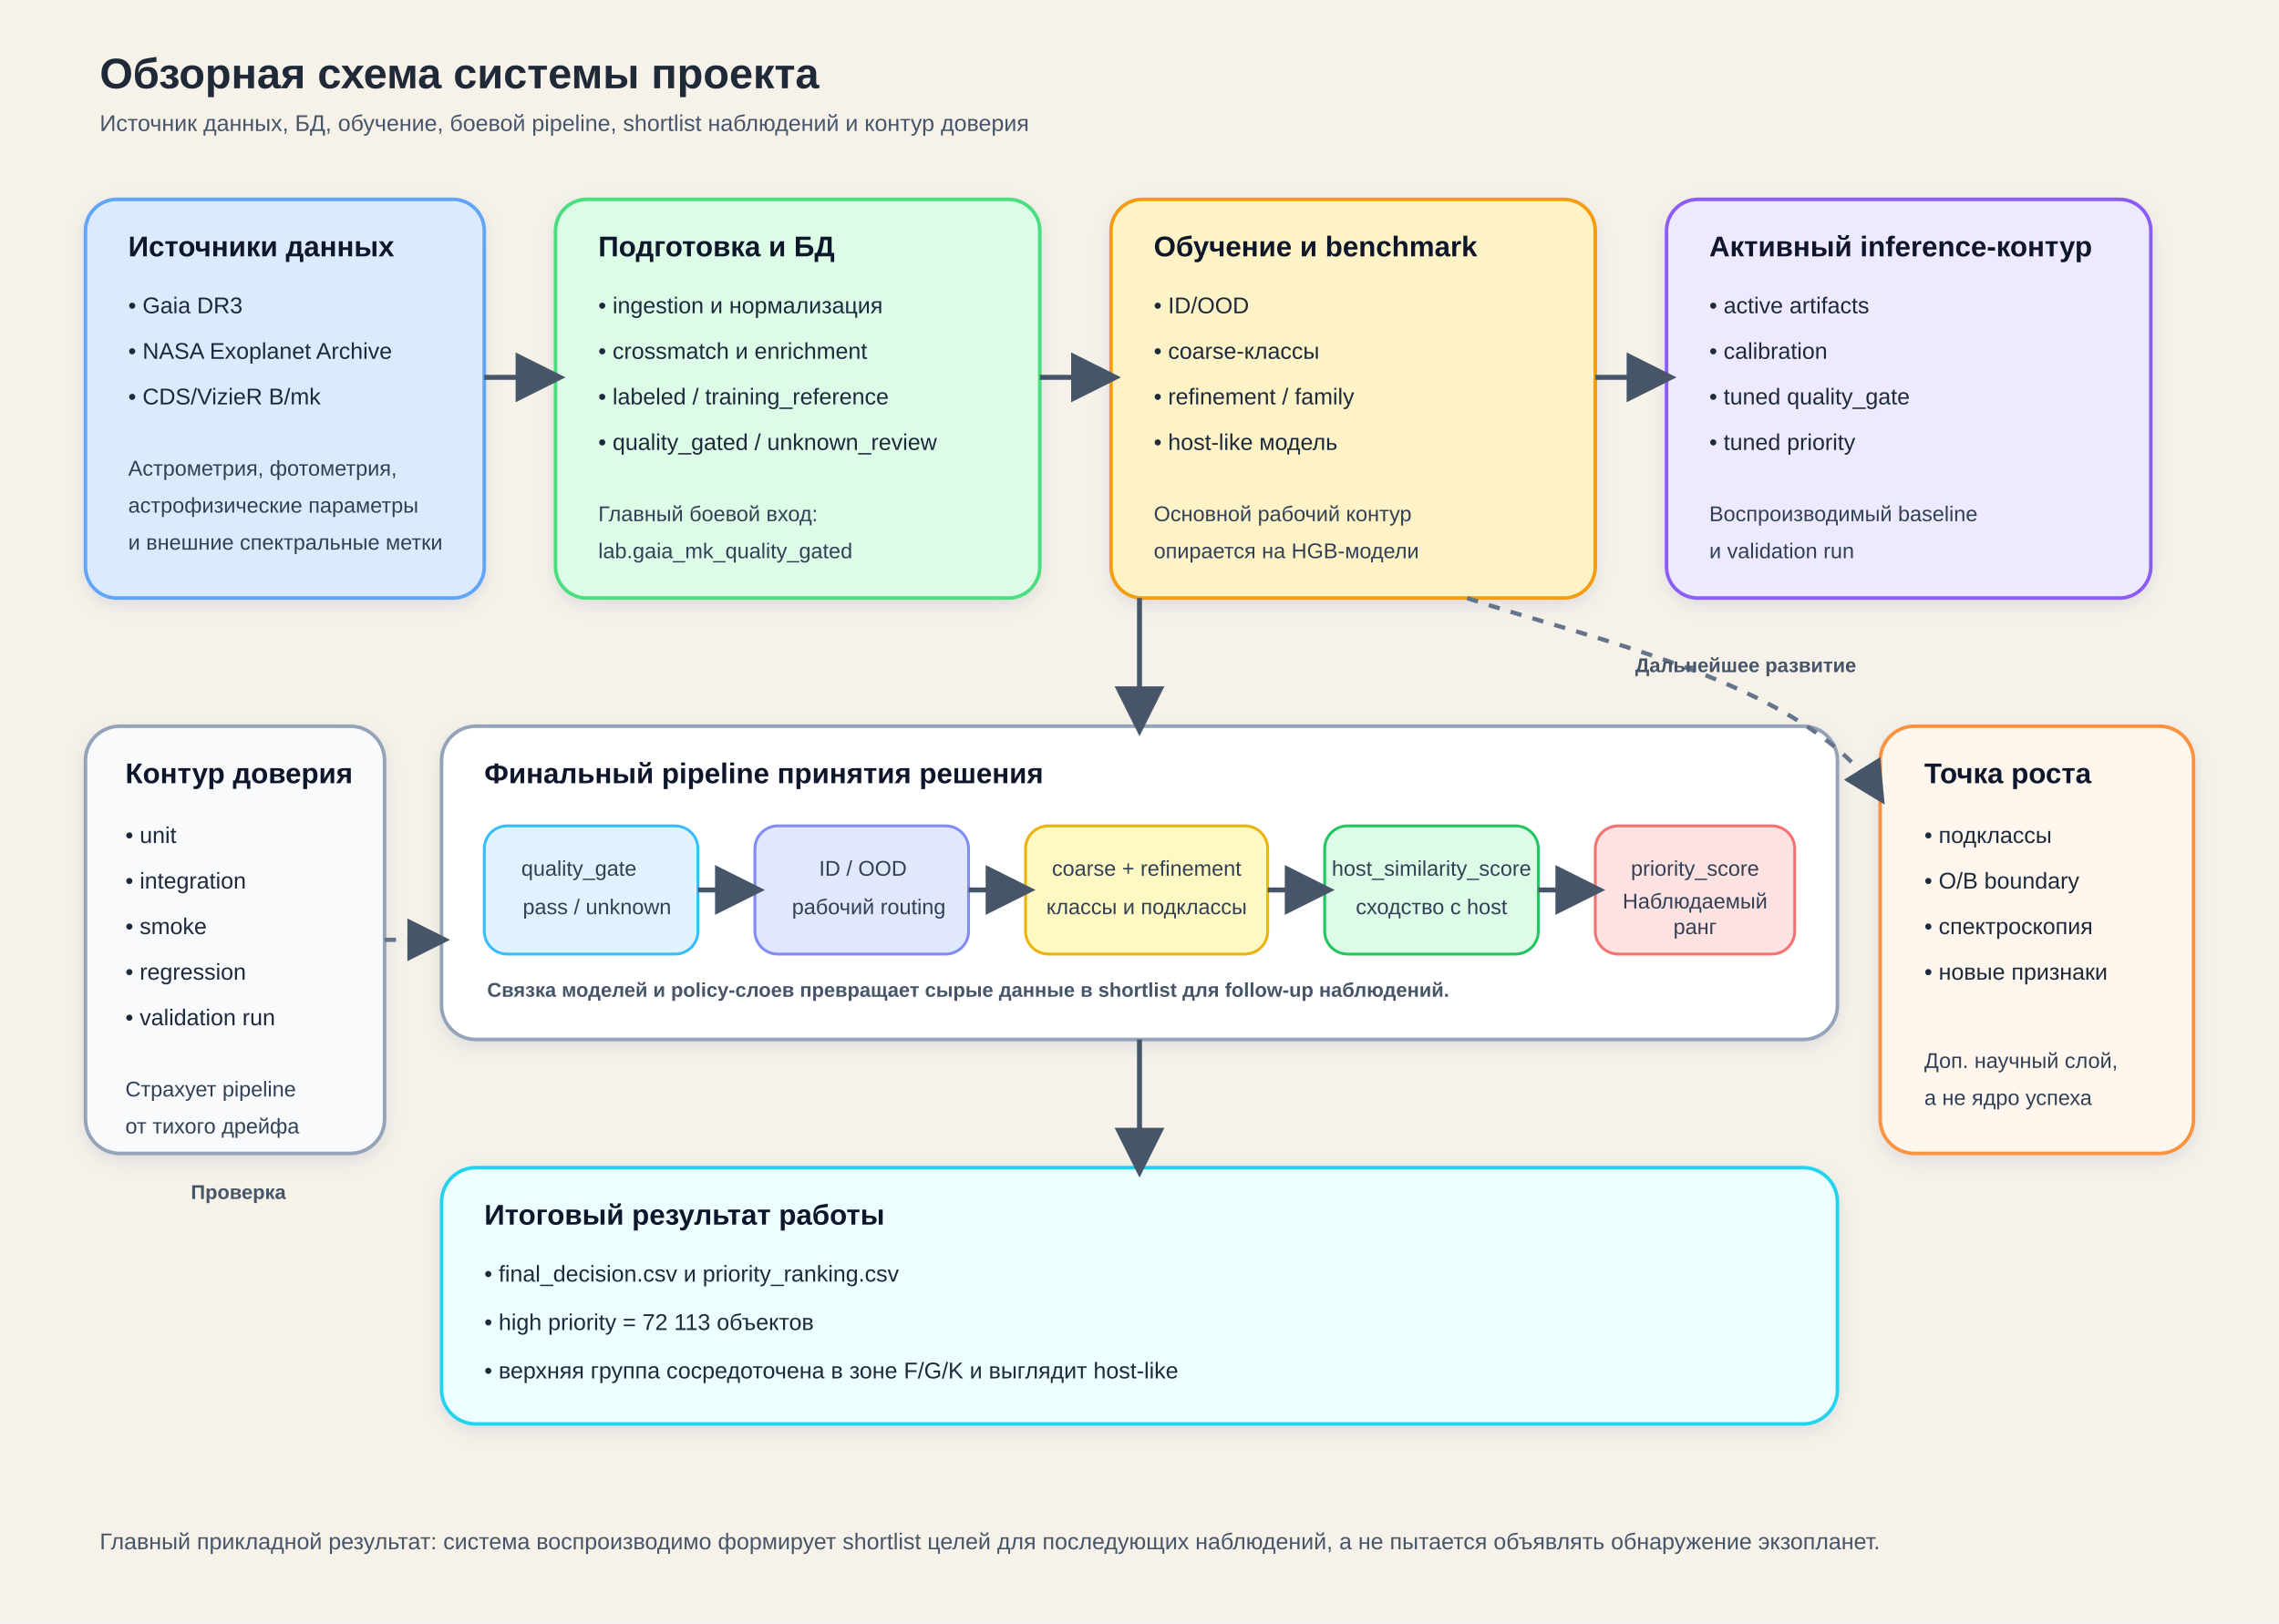
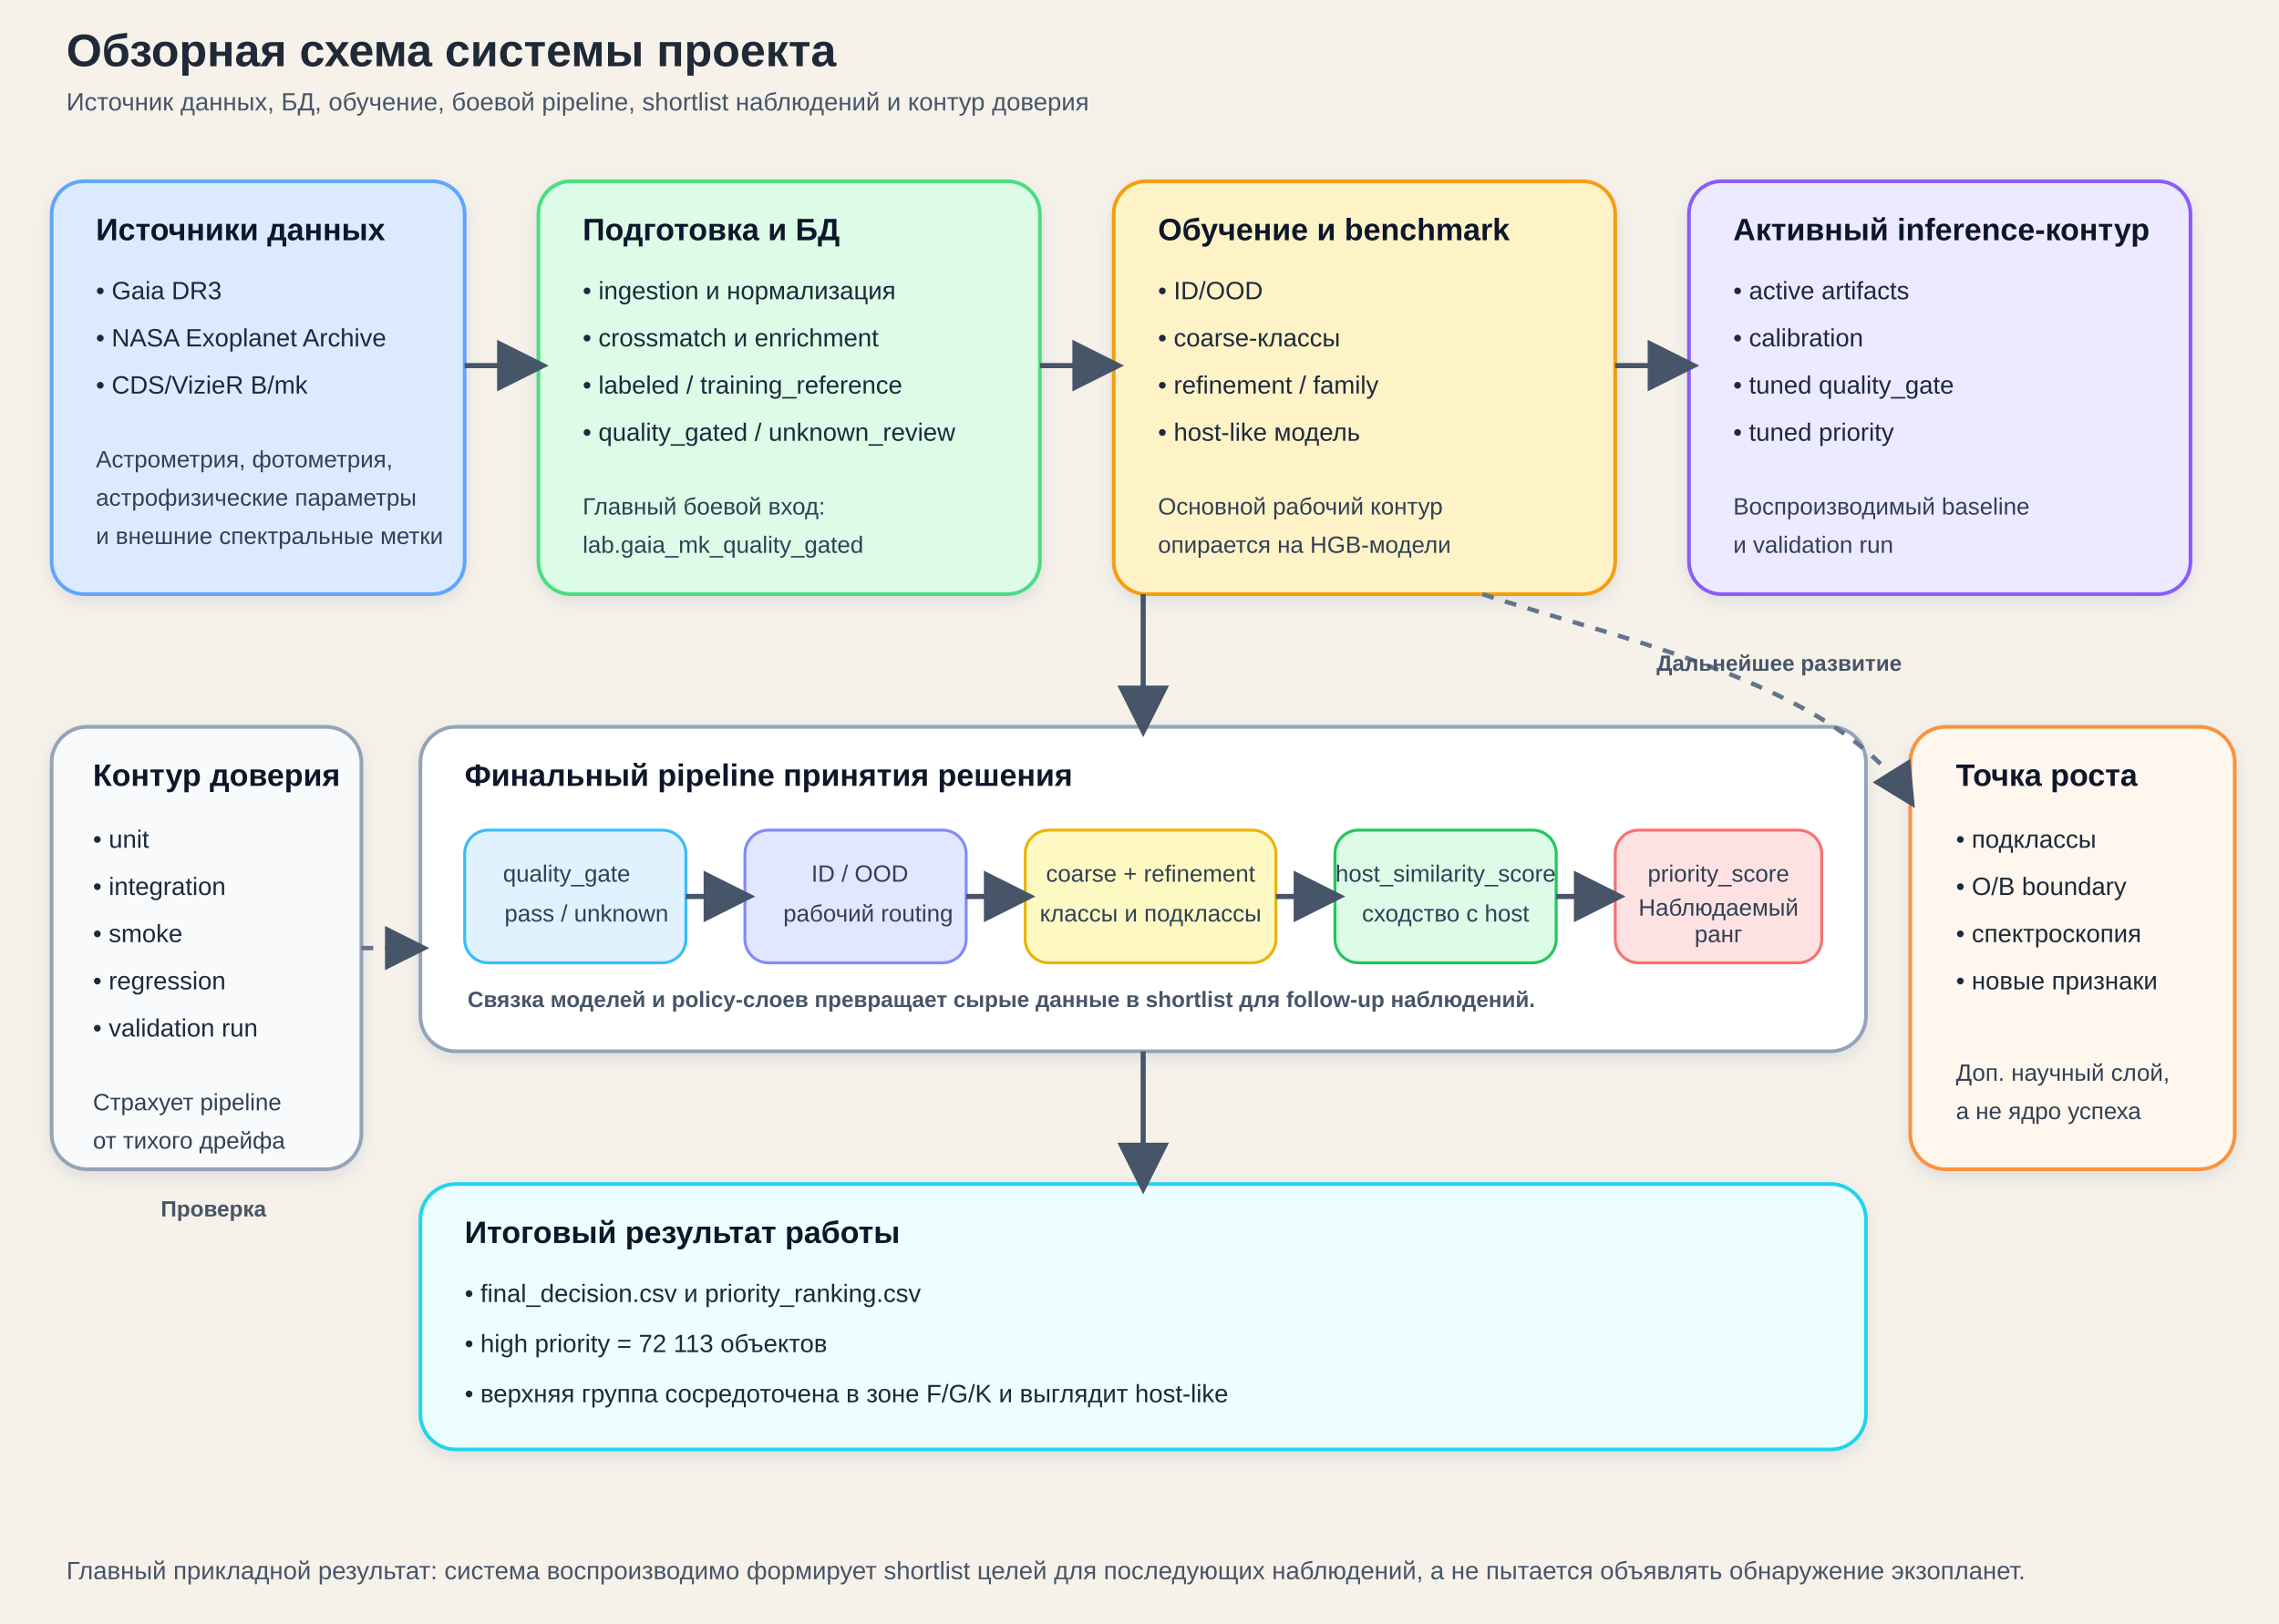
- <svg xmlns="http://www.w3.org/2000/svg" width="1600" height="1140" viewBox="0 0 1600 1140" role="img" aria-labelledby="title desc">
+ <svg xmlns="http://www.w3.org/2000/svg" width="1600" height="1140" viewBox="25 20 1545 1095" role="img" aria-labelledby="title desc" shape-rendering="geometricPrecision" text-rendering="geometricPrecision">
  <defs>
    <style>
      .bg { fill: #f6f2ea; }
-       .title { font: 700 30px 'Helvetica Neue', Arial, sans-serif; fill: #1f2937; }
-       .subtitle { font: 500 16px 'Helvetica Neue', Arial, sans-serif; fill: #475569; }
-       .box-title { font: 700 20px 'Helvetica Neue', Arial, sans-serif; fill: #0f172a; }
-       .box-text { font: 500 16px 'Helvetica Neue', Arial, sans-serif; fill: #1e293b; }
-       .small-text { font: 500 15px 'Helvetica Neue', Arial, sans-serif; fill: #334155; }
+       .title { font: 700 31px 'Helvetica Neue', Arial, sans-serif; fill: #1f2937; }
+       .subtitle { font: 500 17px 'Helvetica Neue', Arial, sans-serif; fill: #475569; }
+       .box-title { font: 700 21px 'Helvetica Neue', Arial, sans-serif; fill: #0f172a; }
+       .box-text { font: 500 17px 'Helvetica Neue', Arial, sans-serif; fill: #1e293b; }
+       .small-text { font: 500 16px 'Helvetica Neue', Arial, sans-serif; fill: #334155; }
      .arrow { stroke: #475569; stroke-width: 3.5; fill: none; marker-end: url(#arrowhead); }
      .arrow-dashed { stroke: #64748b; stroke-width: 3; fill: none; stroke-dasharray: 8 8; marker-end: url(#arrowhead); }
-       .label { font: 600 14px 'Helvetica Neue', Arial, sans-serif; fill: #475569; }
+       .label { font: 600 15px 'Helvetica Neue', Arial, sans-serif; fill: #475569; }
    </style>
    <marker id="arrowhead" markerWidth="10" markerHeight="10" refX="8" refY="5" orient="auto">
      <polygon points="0 0, 10 5, 0 10" fill="#475569" />
    </marker>
    <filter id="shadow" x="-20%" y="-20%" width="140%" height="140%">
      <feDropShadow dx="0" dy="4" stdDeviation="6" flood-color="#94a3b8" flood-opacity="0.25" />
    </filter>
  </defs>
  <rect class="bg" x="0" y="0" width="1600" height="1140" />
  <text class="title" x="70" y="62">Обзорная схема системы проекта</text>
  <text class="subtitle" x="70" y="92">Источник данных, БД, обучение, боевой pipeline, shortlist наблюдений и контур доверия</text>
  <g filter="url(#shadow)">
    <rect x="60" y="140" rx="22" ry="22" width="280" height="280" fill="#dbeafe" stroke="#60a5fa" stroke-width="2.5" />
    <text class="box-title" x="90" y="180">Источники данных</text>
    <text class="box-text" x="90" y="220">• Gaia DR3</text>
    <text class="box-text" x="90" y="252">• NASA Exoplanet Archive</text>
    <text class="box-text" x="90" y="284">• CDS/VizieR B/mk</text>
    <text class="small-text" x="90" y="334">Астрометрия, фотометрия,</text>
    <text class="small-text" x="90" y="360">астрофизические параметры</text>
    <text class="small-text" x="90" y="386">и внешние спектральные метки</text>
  </g>
  <g filter="url(#shadow)">
    <rect x="390" y="140" rx="22" ry="22" width="340" height="280" fill="#dcfce7" stroke="#4ade80" stroke-width="2.5" />
    <text class="box-title" x="420" y="180">Подготовка и БД</text>
    <text class="box-text" x="420" y="220">• ingestion и нормализация</text>
    <text class="box-text" x="420" y="252">• crossmatch и enrichment</text>
    <text class="box-text" x="420" y="284">• labeled / training_reference</text>
    <text class="box-text" x="420" y="316">• quality_gated / unknown_review</text>
    <text class="small-text" x="420" y="366">Главный боевой вход:</text>
    <text class="small-text" x="420" y="392">lab.gaia_mk_quality_gated</text>
  </g>
  <g filter="url(#shadow)">
    <rect x="780" y="140" rx="22" ry="22" width="340" height="280" fill="#fef3c7" stroke="#f59e0b" stroke-width="2.5" />
    <text class="box-title" x="810" y="180">Обучение и benchmark</text>
    <text class="box-text" x="810" y="220">• ID/OOD</text>
    <text class="box-text" x="810" y="252">• coarse-классы</text>
    <text class="box-text" x="810" y="284">• refinement / family</text>
    <text class="box-text" x="810" y="316">• host-like модель</text>
    <text class="small-text" x="810" y="366">Основной рабочий контур</text>
    <text class="small-text" x="810" y="392">опирается на HGB-модели</text>
  </g>
  <g filter="url(#shadow)">
    <rect x="1170" y="140" rx="22" ry="22" width="340" height="280" fill="#ede9fe" stroke="#8b5cf6" stroke-width="2.5" />
    <text class="box-title" x="1200" y="180">Активный inference-контур</text>
    <text class="box-text" x="1200" y="220">• active artifacts</text>
    <text class="box-text" x="1200" y="252">• calibration</text>
    <text class="box-text" x="1200" y="284">• tuned quality_gate</text>
    <text class="box-text" x="1200" y="316">• tuned priority</text>
    <text class="small-text" x="1200" y="366">Воспроизводимый baseline</text>
    <text class="small-text" x="1200" y="392">и validation run</text>
  </g>
  <path class="arrow" d="M 340 265 C 355 265, 365 265, 390 265" />
  <path class="arrow" d="M 730 265 C 745 265, 755 265, 780 265" />
  <path class="arrow" d="M 1120 265 C 1135 265, 1145 265, 1170 265" />
  <g filter="url(#shadow)">
    <rect x="310" y="510" rx="24" ry="24" width="980" height="220" fill="#ffffff" stroke="#94a3b8" stroke-width="2.5" />
    <text class="box-title" x="340" y="550">Финальный pipeline принятия решения</text>
    <rect x="340" y="580" rx="16" ry="16" width="150" height="90" fill="#e0f2fe" stroke="#38bdf8" stroke-width="2" />
    <text class="small-text" x="366" y="615">quality_gate</text>
    <text class="small-text" x="367" y="642">pass / unknown</text>
    <rect x="530" y="580" rx="16" ry="16" width="150" height="90" fill="#e0e7ff" stroke="#818cf8" stroke-width="2" />
    <text class="small-text" x="575" y="615">ID / OOD</text>
    <text class="small-text" x="556" y="642">рабочий routing</text>
    <rect x="720" y="580" rx="16" ry="16" width="170" height="90" fill="#fef9c3" stroke="#eab308" stroke-width="2" />
    <text class="small-text" x="805" y="615" text-anchor="middle">coarse + refinement</text>
    <text class="small-text" x="805" y="642" text-anchor="middle">классы и подклассы</text>
    <rect x="930" y="580" rx="16" ry="16" width="150" height="90" fill="#dcfce7" stroke="#22c55e" stroke-width="2" />
    <text class="small-text" x="1005" y="615" text-anchor="middle">host_similarity_score</text>
    <text class="small-text" x="1005" y="642" text-anchor="middle">сходство с host</text>
    <rect x="1120" y="580" rx="16" ry="16" width="140" height="90" fill="#fee2e2" stroke="#f87171" stroke-width="2" />
    <text class="small-text" x="1190" y="615" text-anchor="middle">priority_score</text>
    <text class="small-text" x="1190" y="638" text-anchor="middle">Наблюдаемый</text>
    <text class="small-text" x="1190" y="656" text-anchor="middle">ранг</text>
    <path class="arrow" d="M 490 625 C 505 625, 515 625, 530 625" />
    <path class="arrow" d="M 680 625 C 695 625, 705 625, 720 625" />
    <path class="arrow" d="M 890 625 C 905 625, 915 625, 930 625" />
    <path class="arrow" d="M 1080 625 C 1095 625, 1105 625, 1120 625" />
    <text class="label" x="342" y="700">Связка моделей и policy-слоев превращает сырые данные в shortlist для follow-up наблюдений.</text>
  </g>
  <g filter="url(#shadow)">
    <rect x="310" y="820" rx="24" ry="24" width="980" height="180" fill="#ecfeff" stroke="#22d3ee" stroke-width="2.5" />
    <text class="box-title" x="340" y="860">Итоговый результат работы</text>
    <text class="box-text" x="340" y="900">• final_decision.csv и priority_ranking.csv</text>
    <text class="box-text" x="340" y="934">• high priority = 72 113 объектов</text>
    <text class="box-text" x="340" y="968">• верхняя группа сосредоточена в зоне F/G/K и выглядит host-like</text>
  </g>
  <path class="arrow" d="M 800 420 C 800 458, 800 478, 800 510" />
  <path class="arrow" d="M 800 730 C 800 766, 800 786, 800 820" />
  <g filter="url(#shadow)">
    <rect x="60" y="510" rx="24" ry="24" width="210" height="300" fill="#f8fafc" stroke="#94a3b8" stroke-width="2.5" />
    <text class="box-title" x="88" y="550">Контур доверия</text>
    <text class="box-text" x="88" y="592">• unit</text>
    <text class="box-text" x="88" y="624">• integration</text>
    <text class="box-text" x="88" y="656">• smoke</text>
    <text class="box-text" x="88" y="688">• regression</text>
    <text class="box-text" x="88" y="720">• validation run</text>
    <text class="small-text" x="88" y="770">Страхует pipeline</text>
    <text class="small-text" x="88" y="796">от тихого дрейфа</text>
  </g>
  <path class="arrow-dashed" d="M 270 660 C 290 660, 300 660, 310 660" />
  <text class="label" x="134" y="842">Проверка</text>
  <g filter="url(#shadow)">
    <rect x="1320" y="510" rx="24" ry="24" width="220" height="300" fill="#fff7ed" stroke="#fb923c" stroke-width="2.5" />
    <text class="box-title" x="1351" y="550">Точка роста</text>
    <text class="box-text" x="1351" y="592">• подклассы</text>
    <text class="box-text" x="1351" y="624">• O/B boundary</text>
    <text class="box-text" x="1351" y="656">• спектроскопия</text>
    <text class="box-text" x="1351" y="688">• новые признаки</text>
    <text class="small-text" x="1351" y="750">Доп. научный слой,</text>
    <text class="small-text" x="1351" y="776">а не ядро успеха</text>
  </g>
  <path class="arrow-dashed" d="M 1030 420 C 1120 450, 1270 480, 1320 560" />
  <text class="label" x="1148" y="472">Дальнейшее развитие</text>
  <text class="subtitle" x="70" y="1088">Главный прикладной результат: система воспроизводимо формирует shortlist целей для последующих наблюдений, а не пытается объявлять обнаружение экзопланет.</text>
</svg>
